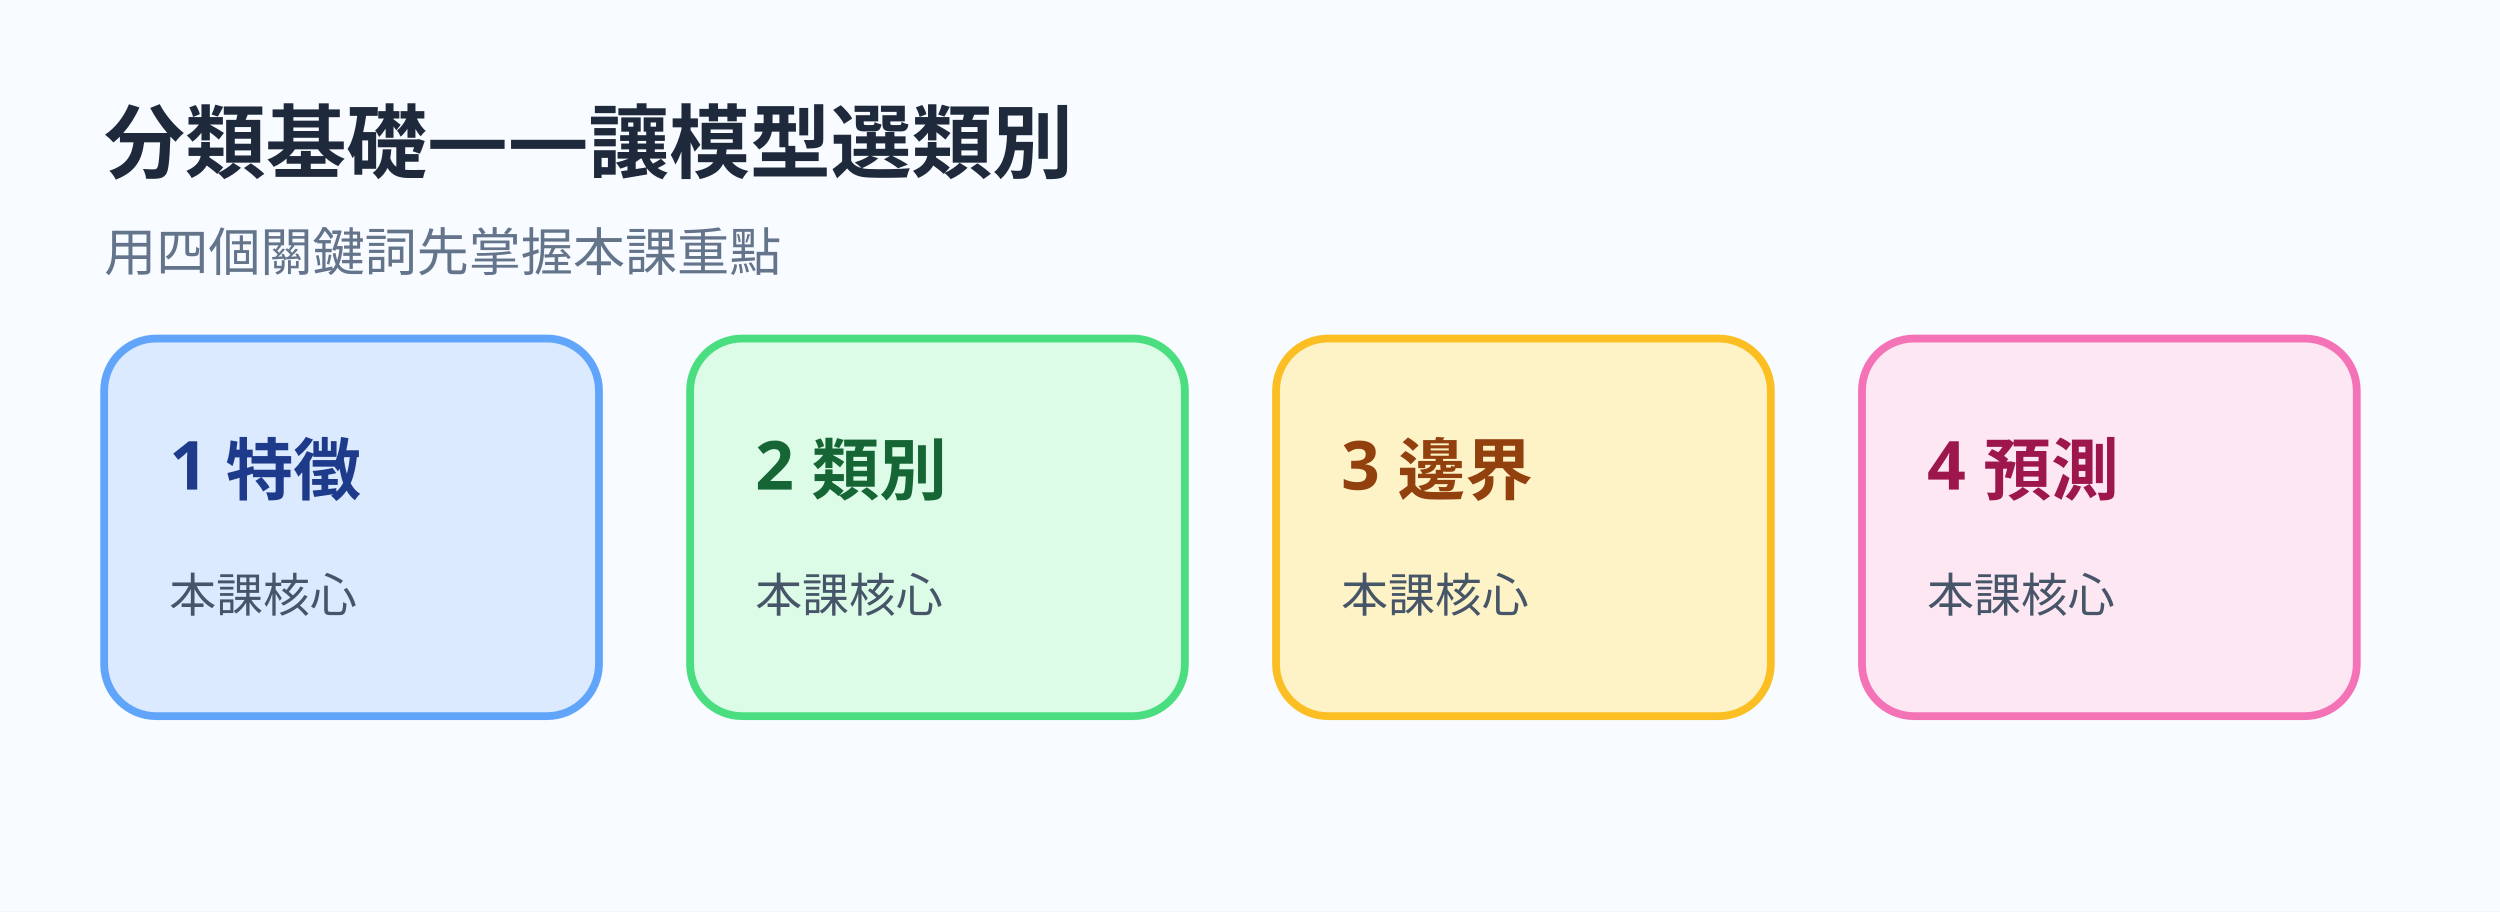
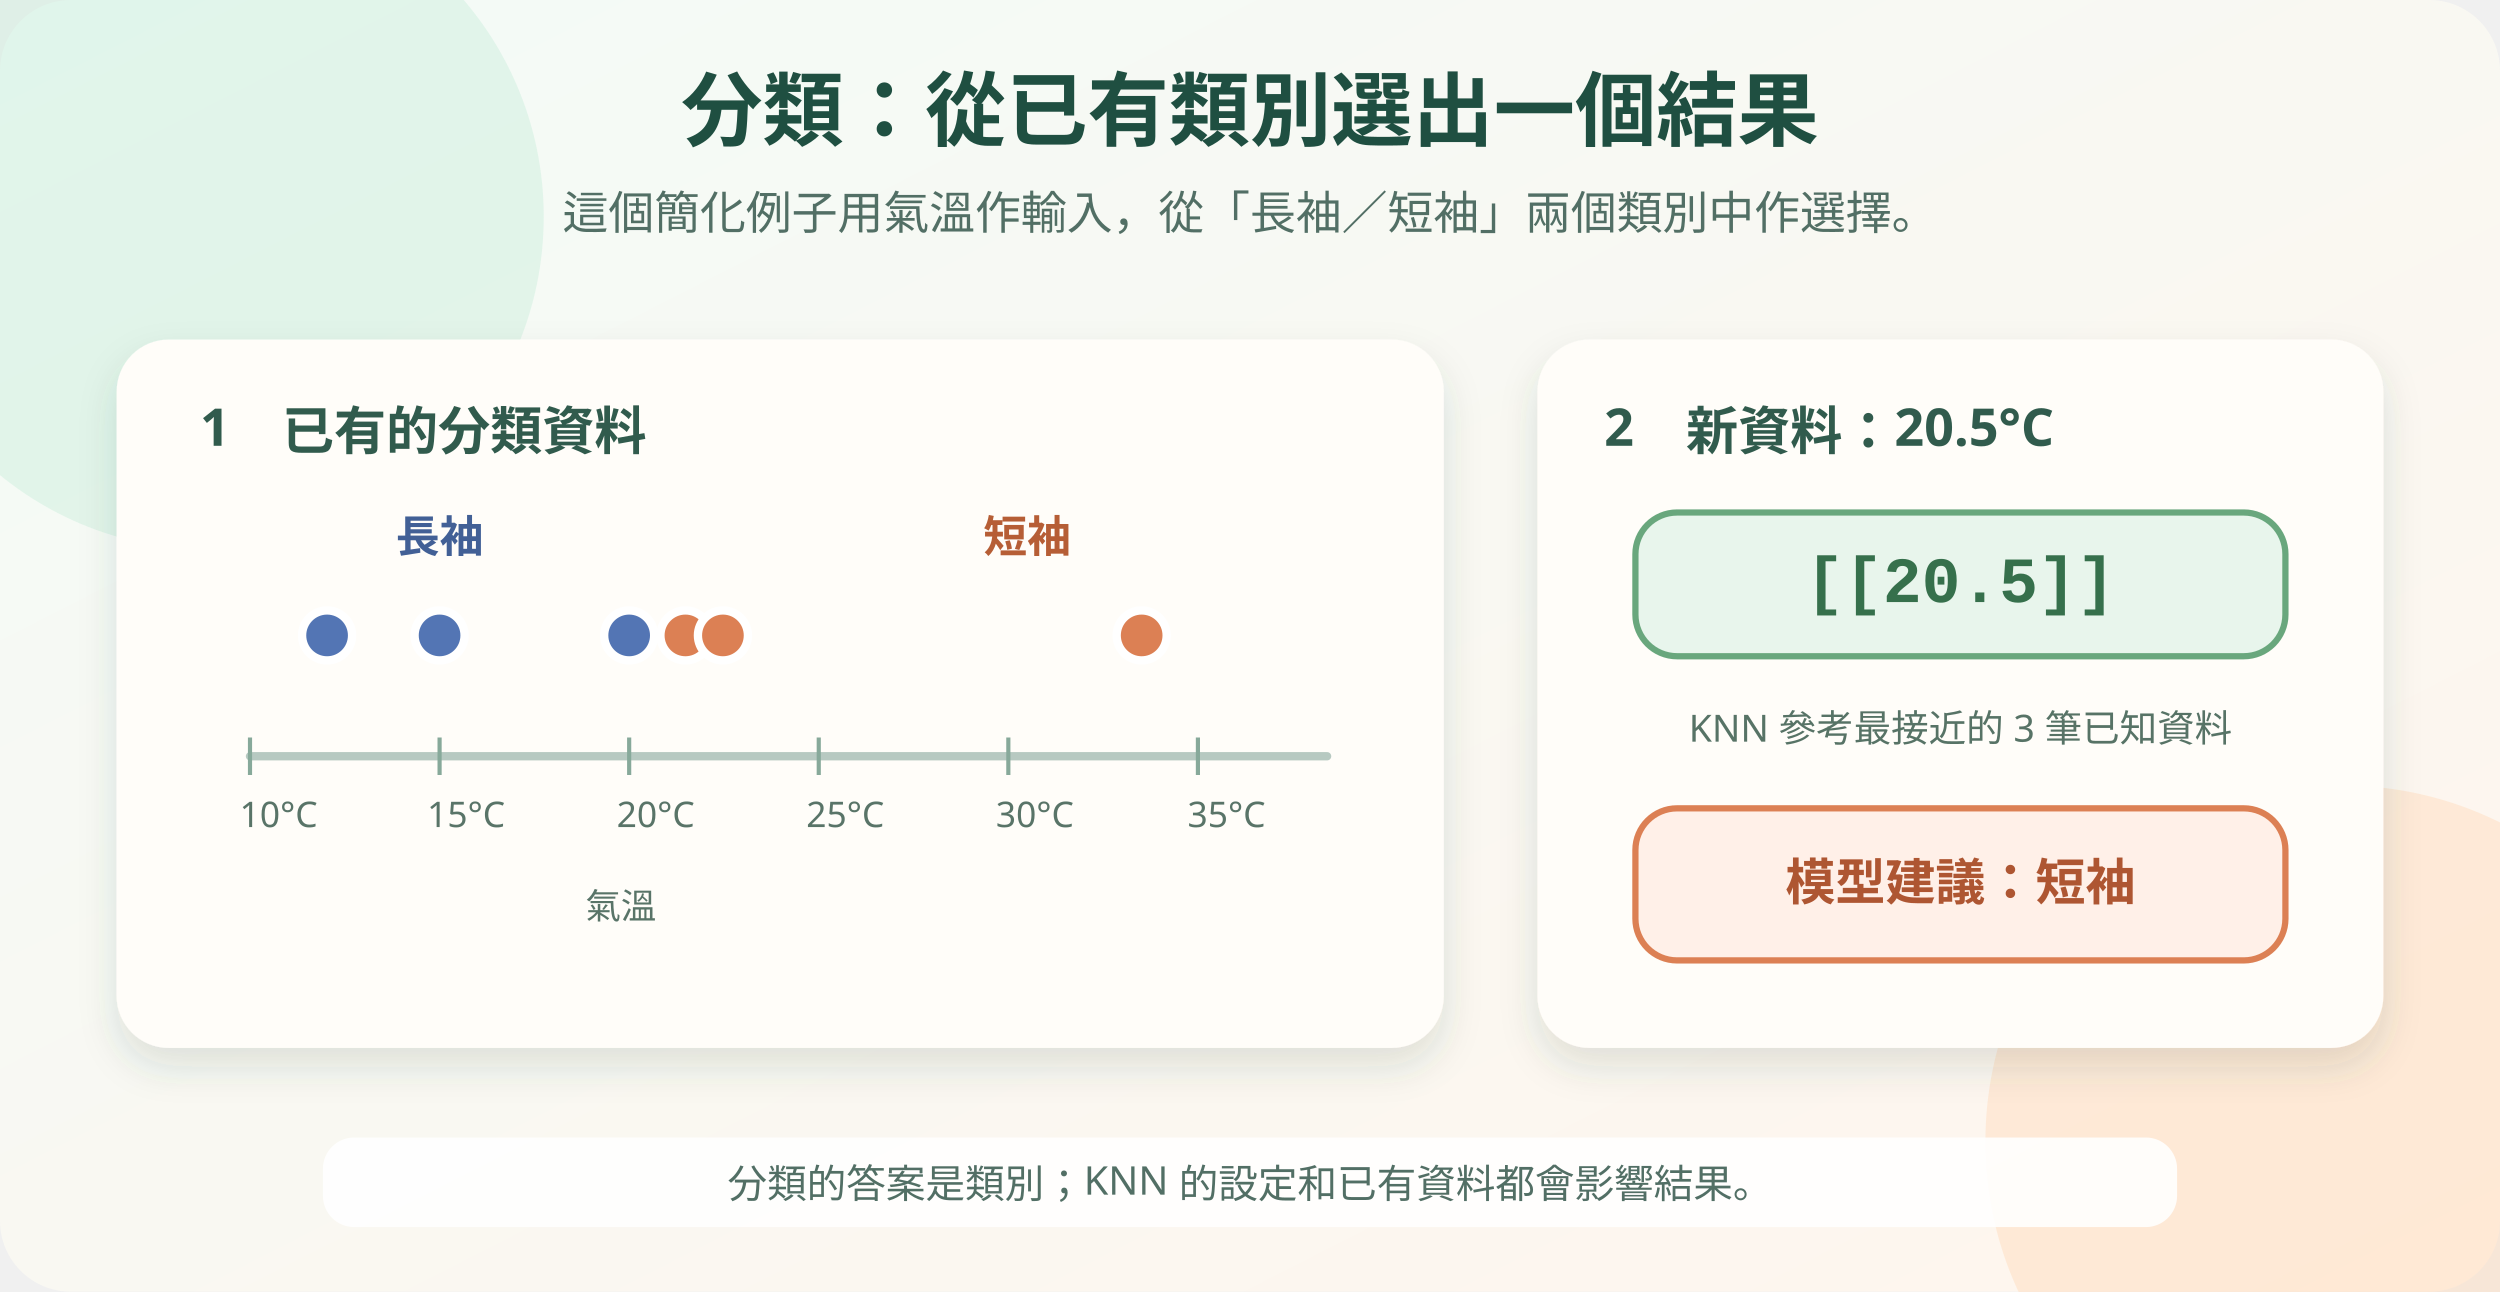
- <svg xmlns="http://www.w3.org/2000/svg" viewBox="0 0 960 350" role="img" aria-labelledby="title desc">
-   <rect width="960" height="350" fill="#f8fbff" />
-   <text x="40" y="66" font-family="system-ui,sans-serif" font-size="31" font-weight="700" fill="#1e293b">分類基礎——讓模型選類別</text>
-   <text x="40" y="104" font-family="system-ui,sans-serif" font-size="20" fill="#64748b">用四個關鍵詞先掌握本課重點</text>
-   <rect x="40" y="130" width="190" height="145" rx="20" fill="#dbeafe" stroke="#60a5fa" stroke-width="3" />
-   <text x="65" y="188" font-family="system-ui,sans-serif" font-size="26" font-weight="700" fill="#1e3a8a">1 特徵</text>
-   <text x="65" y="235" font-family="system-ui,sans-serif" font-size="18" fill="#475569">本課核心</text>
-   <rect x="265" y="130" width="190" height="145" rx="20" fill="#dcfce7" stroke="#4ade80" stroke-width="3" />
-   <text x="290" y="188" font-family="system-ui,sans-serif" font-size="26" font-weight="700" fill="#166534">2 類別</text>
-   <text x="290" y="235" font-family="system-ui,sans-serif" font-size="18" fill="#475569">本課核心</text>
-   <rect x="490" y="130" width="190" height="145" rx="20" fill="#fef3c7" stroke="#fbbf24" stroke-width="3" />
-   <text x="515" y="188" font-family="system-ui,sans-serif" font-size="26" font-weight="700" fill="#92400e">3 邊界</text>
-   <text x="515" y="235" font-family="system-ui,sans-serif" font-size="18" fill="#475569">本課核心</text>
-   <rect x="715" y="130" width="190" height="145" rx="20" fill="#fce7f3" stroke="#f472b6" stroke-width="3" />
-   <text x="740" y="188" font-family="system-ui,sans-serif" font-size="26" font-weight="700" fill="#9d174d">4 預測</text>
-   <text x="740" y="235" font-family="system-ui,sans-serif" font-size="18" fill="#475569">本課核心</text>
+ <svg xmlns="http://www.w3.org/2000/svg" width="1200" height="620" viewBox="0 0 1200 620" role="img" aria-labelledby="title desc">
+   <defs>
+     <linearGradient id="bg" x1="0" y1="0" x2="1" y2="1">
+       <stop stop-color="#f3fbf7" />
+       <stop offset="1" stop-color="#fff5ed" />
+     </linearGradient>
+     <filter id="shadow" x="-15%" y="-20%" width="130%" height="150%">
+       <feDropShadow dx="0" dy="9" stdDeviation="9" flood-color="#295448" flood-opacity=".14" />
+     </filter>
+   </defs>
+   <rect width="1200" height="620" rx="34" fill="url(#bg)" />
+   <circle cx="101" cy="104" r="160" fill="#c8eddb" opacity=".44" />
+   <circle cx="1124" cy="548" r="171" fill="#ffdbbb" opacity=".47" />
+   <text x="600" y="67" text-anchor="middle" font-family="'Microsoft JhengHei','Noto Sans TC',sans-serif" font-size="39" font-weight="700" fill="#1f4f41">分類：從已有類別選出一個結果</text>
+   <text x="600" y="110" text-anchor="middle" font-family="'Microsoft JhengHei','Noto Sans TC',sans-serif" font-size="22" fill="#526f65">這個簡化例子用氣溫作輸入，從「長袖／短袖」兩個類別中作選擇。</text>
+   <g filter="url(#shadow)">
+     <rect x="56" y="163" width="637" height="340" rx="25" fill="#fffdf9" />
+     <rect x="738" y="163" width="406" height="340" rx="25" fill="#fffdf9" />
+   </g>
+   <text x="96" y="214" font-family="'Microsoft JhengHei','Noto Sans TC',sans-serif" font-size="25" font-weight="700" fill="#315b4d">1　已有的分類資料</text>
+   <line x1="120" y1="363" x2="637" y2="363" stroke="#b7c9c1" stroke-width="4" stroke-linecap="round" />
+   <g font-family="'Microsoft JhengHei','Noto Sans TC',sans-serif" fill="#597468" font-size="17">
+     <text x="115" y="397">10°C</text>
+     <text x="205" y="397">15°C</text>
+     <text x="296" y="397">20°C</text>
+     <text x="387" y="397">25°C</text>
+     <text x="478" y="397">30°C</text>
+     <text x="570" y="397">35°C</text>
+     <text x="281" y="441">氣溫</text>
+   </g>
+   <g stroke="#87a99a" stroke-width="2">
+     <path d="M120 354V372M211 354V372M302 354V372M393 354V372M484 354V372M575 354V372" />
+   </g>
+   <g fill="#5375b4" stroke="#fff" stroke-width="4">
+     <circle cx="157" cy="305" r="12" />
+     <circle cx="211" cy="305" r="12" />
+     <circle cx="302" cy="305" r="12" />
+   </g>
+   <text x="211" y="265" text-anchor="middle" font-family="'Microsoft JhengHei','Noto Sans TC',sans-serif" font-size="21" font-weight="700" fill="#426096">長袖</text>
+   <g fill="#dc8054" stroke="#fff" stroke-width="4">
+     <circle cx="329" cy="305" r="12" />
+     <circle cx="347" cy="305" r="12" />
+     <circle cx="548" cy="305" r="12" />
+   </g>
+   <text x="493" y="265" text-anchor="middle" font-family="'Microsoft JhengHei','Noto Sans TC',sans-serif" font-size="21" font-weight="700" fill="#b65e36">短袖</text>
+   <text x="770" y="214" font-family="'Microsoft JhengHei','Noto Sans TC',sans-serif" font-size="25" font-weight="700" fill="#315b4d">2　新資料：20.5°C</text>
+   <rect x="785" y="246" width="312" height="69" rx="20" fill="#e8f5ec" stroke="#69a77d" stroke-width="3" />
+   <text x="941" y="289" text-anchor="middle" font-family="Consolas,'Courier New',monospace" font-size="31" font-weight="700" fill="#36704c">[[20.5]]</text>
+   <text x="941" y="356" text-anchor="middle" font-family="'Microsoft JhengHei','Noto Sans TC',sans-serif" font-size="18" fill="#577366">KNN 參考最接近的 3 筆已知資料</text>
+   <rect x="785" y="388" width="312" height="73" rx="20" fill="#fff0e8" stroke="#dc8054" stroke-width="3" />
+   <text x="941" y="432" text-anchor="middle" font-family="'Microsoft JhengHei','Noto Sans TC',sans-serif" font-size="24" font-weight="700" fill="#ae5632">模型建議：短袖</text>
+   <rect x="155" y="546" width="890" height="43" rx="15" fill="#fff" opacity=".89" />
+   <text x="600" y="575" text-anchor="middle" font-family="'Microsoft JhengHei','Noto Sans TC',sans-serif" font-size="19" fill="#526f65">分類的答案是類別；KNN 的設定和已有資料都會影響結果。</text>
</svg>
